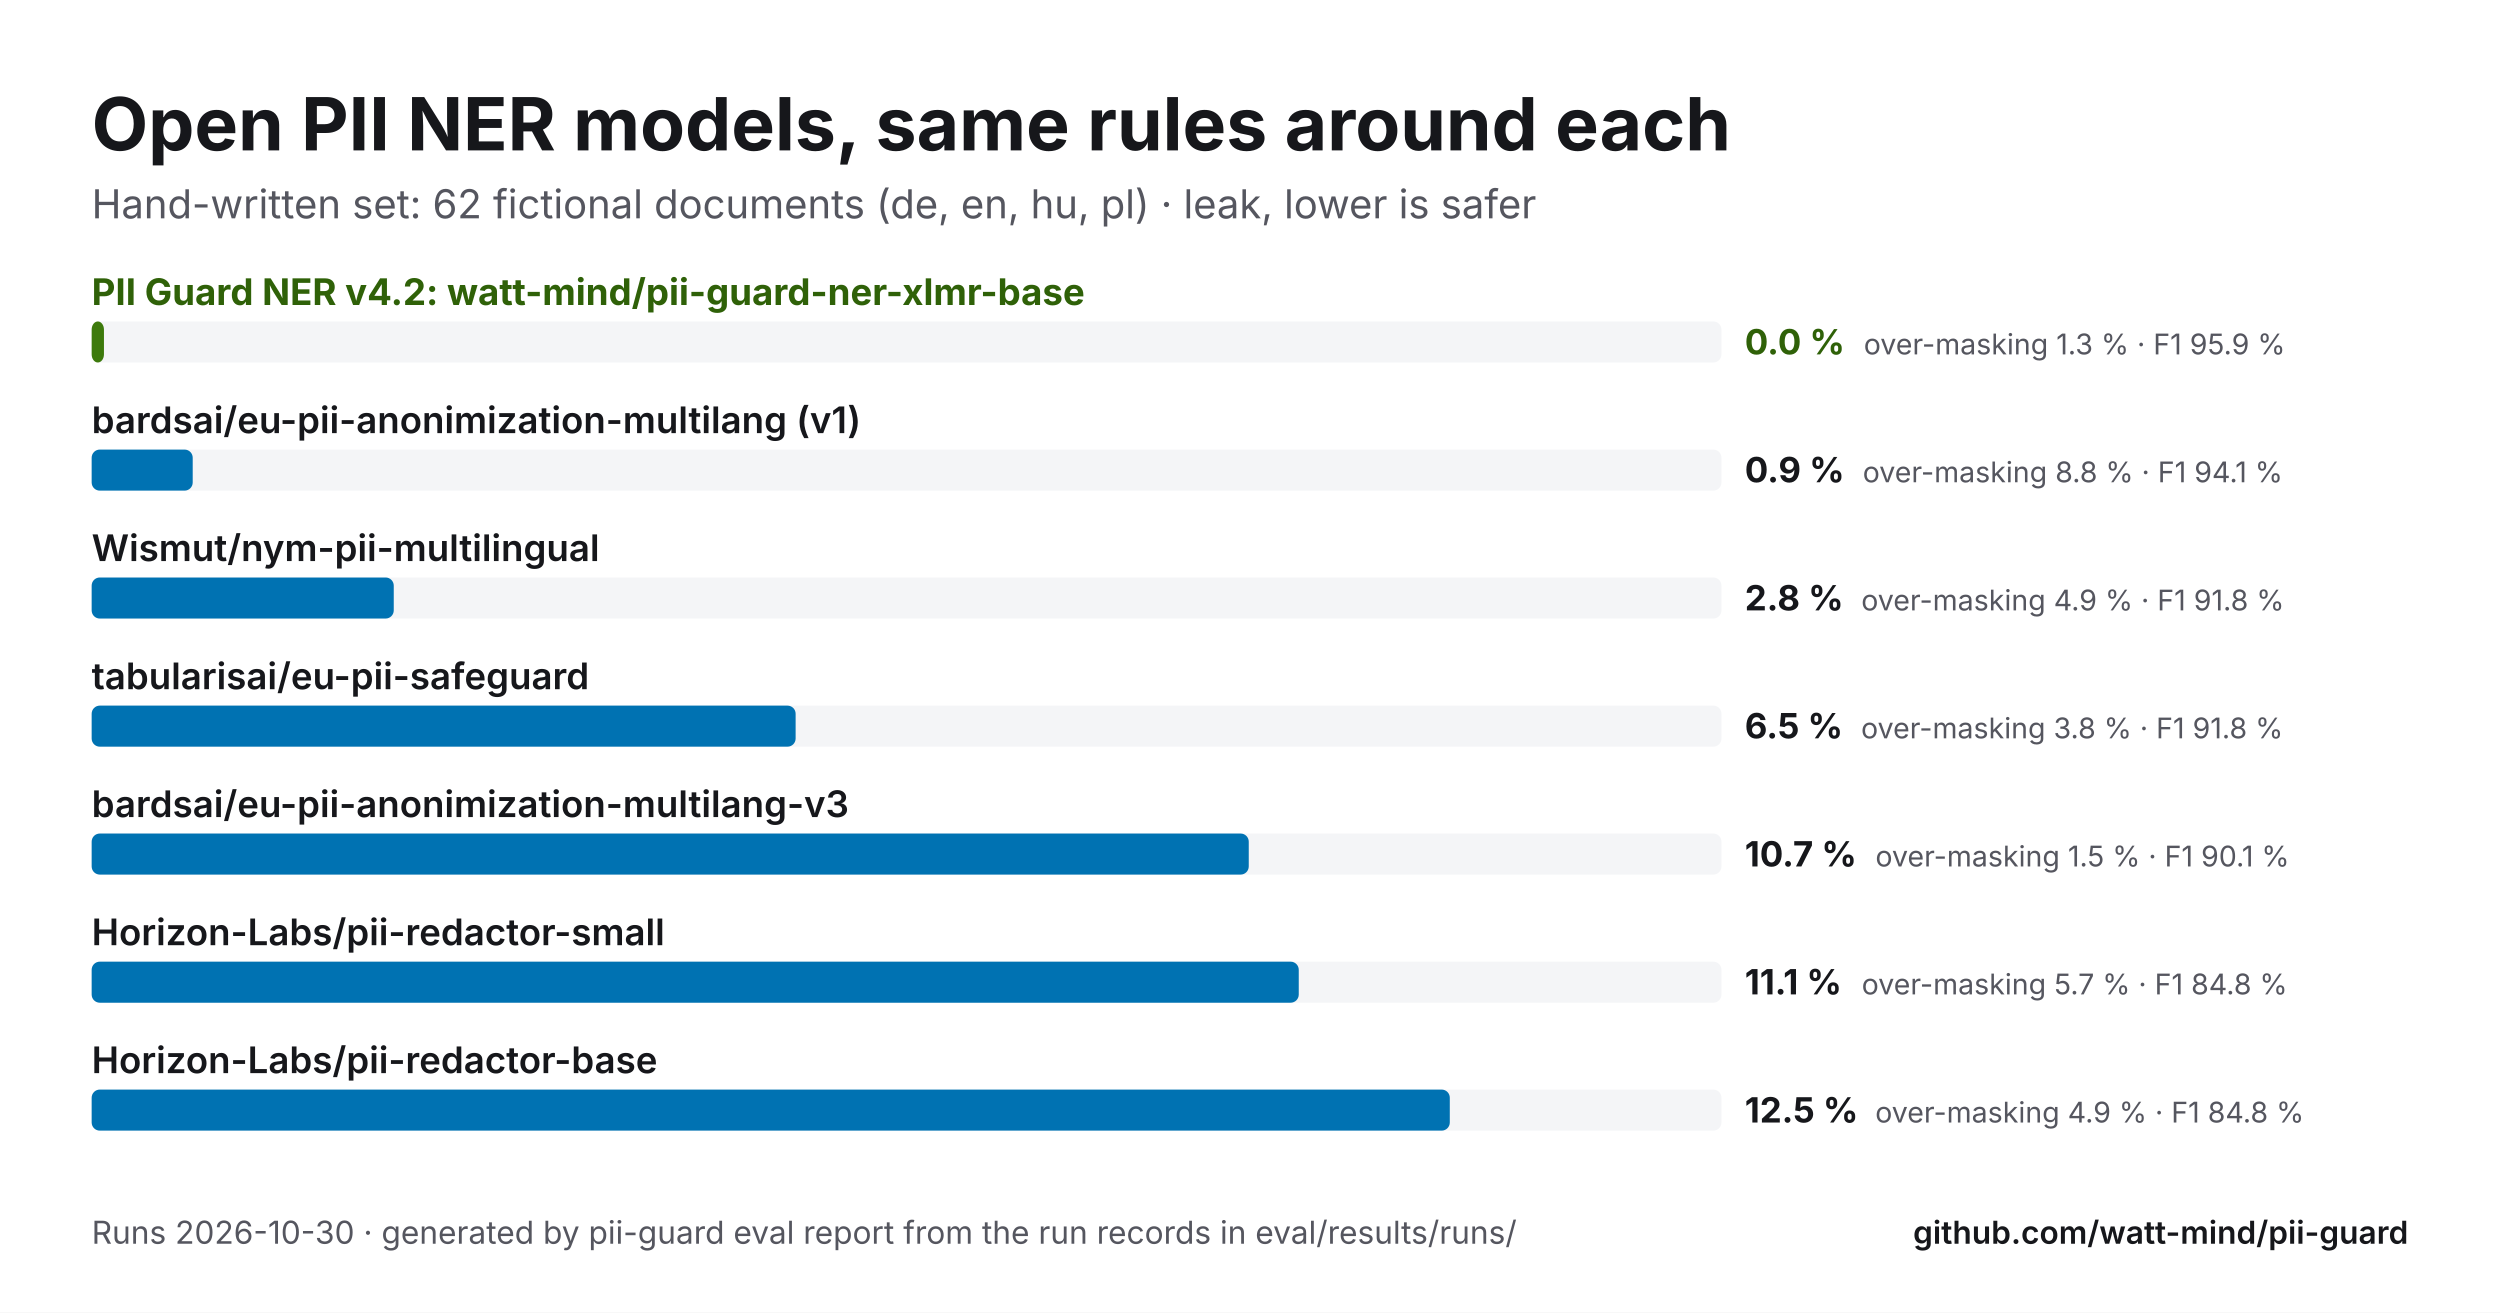
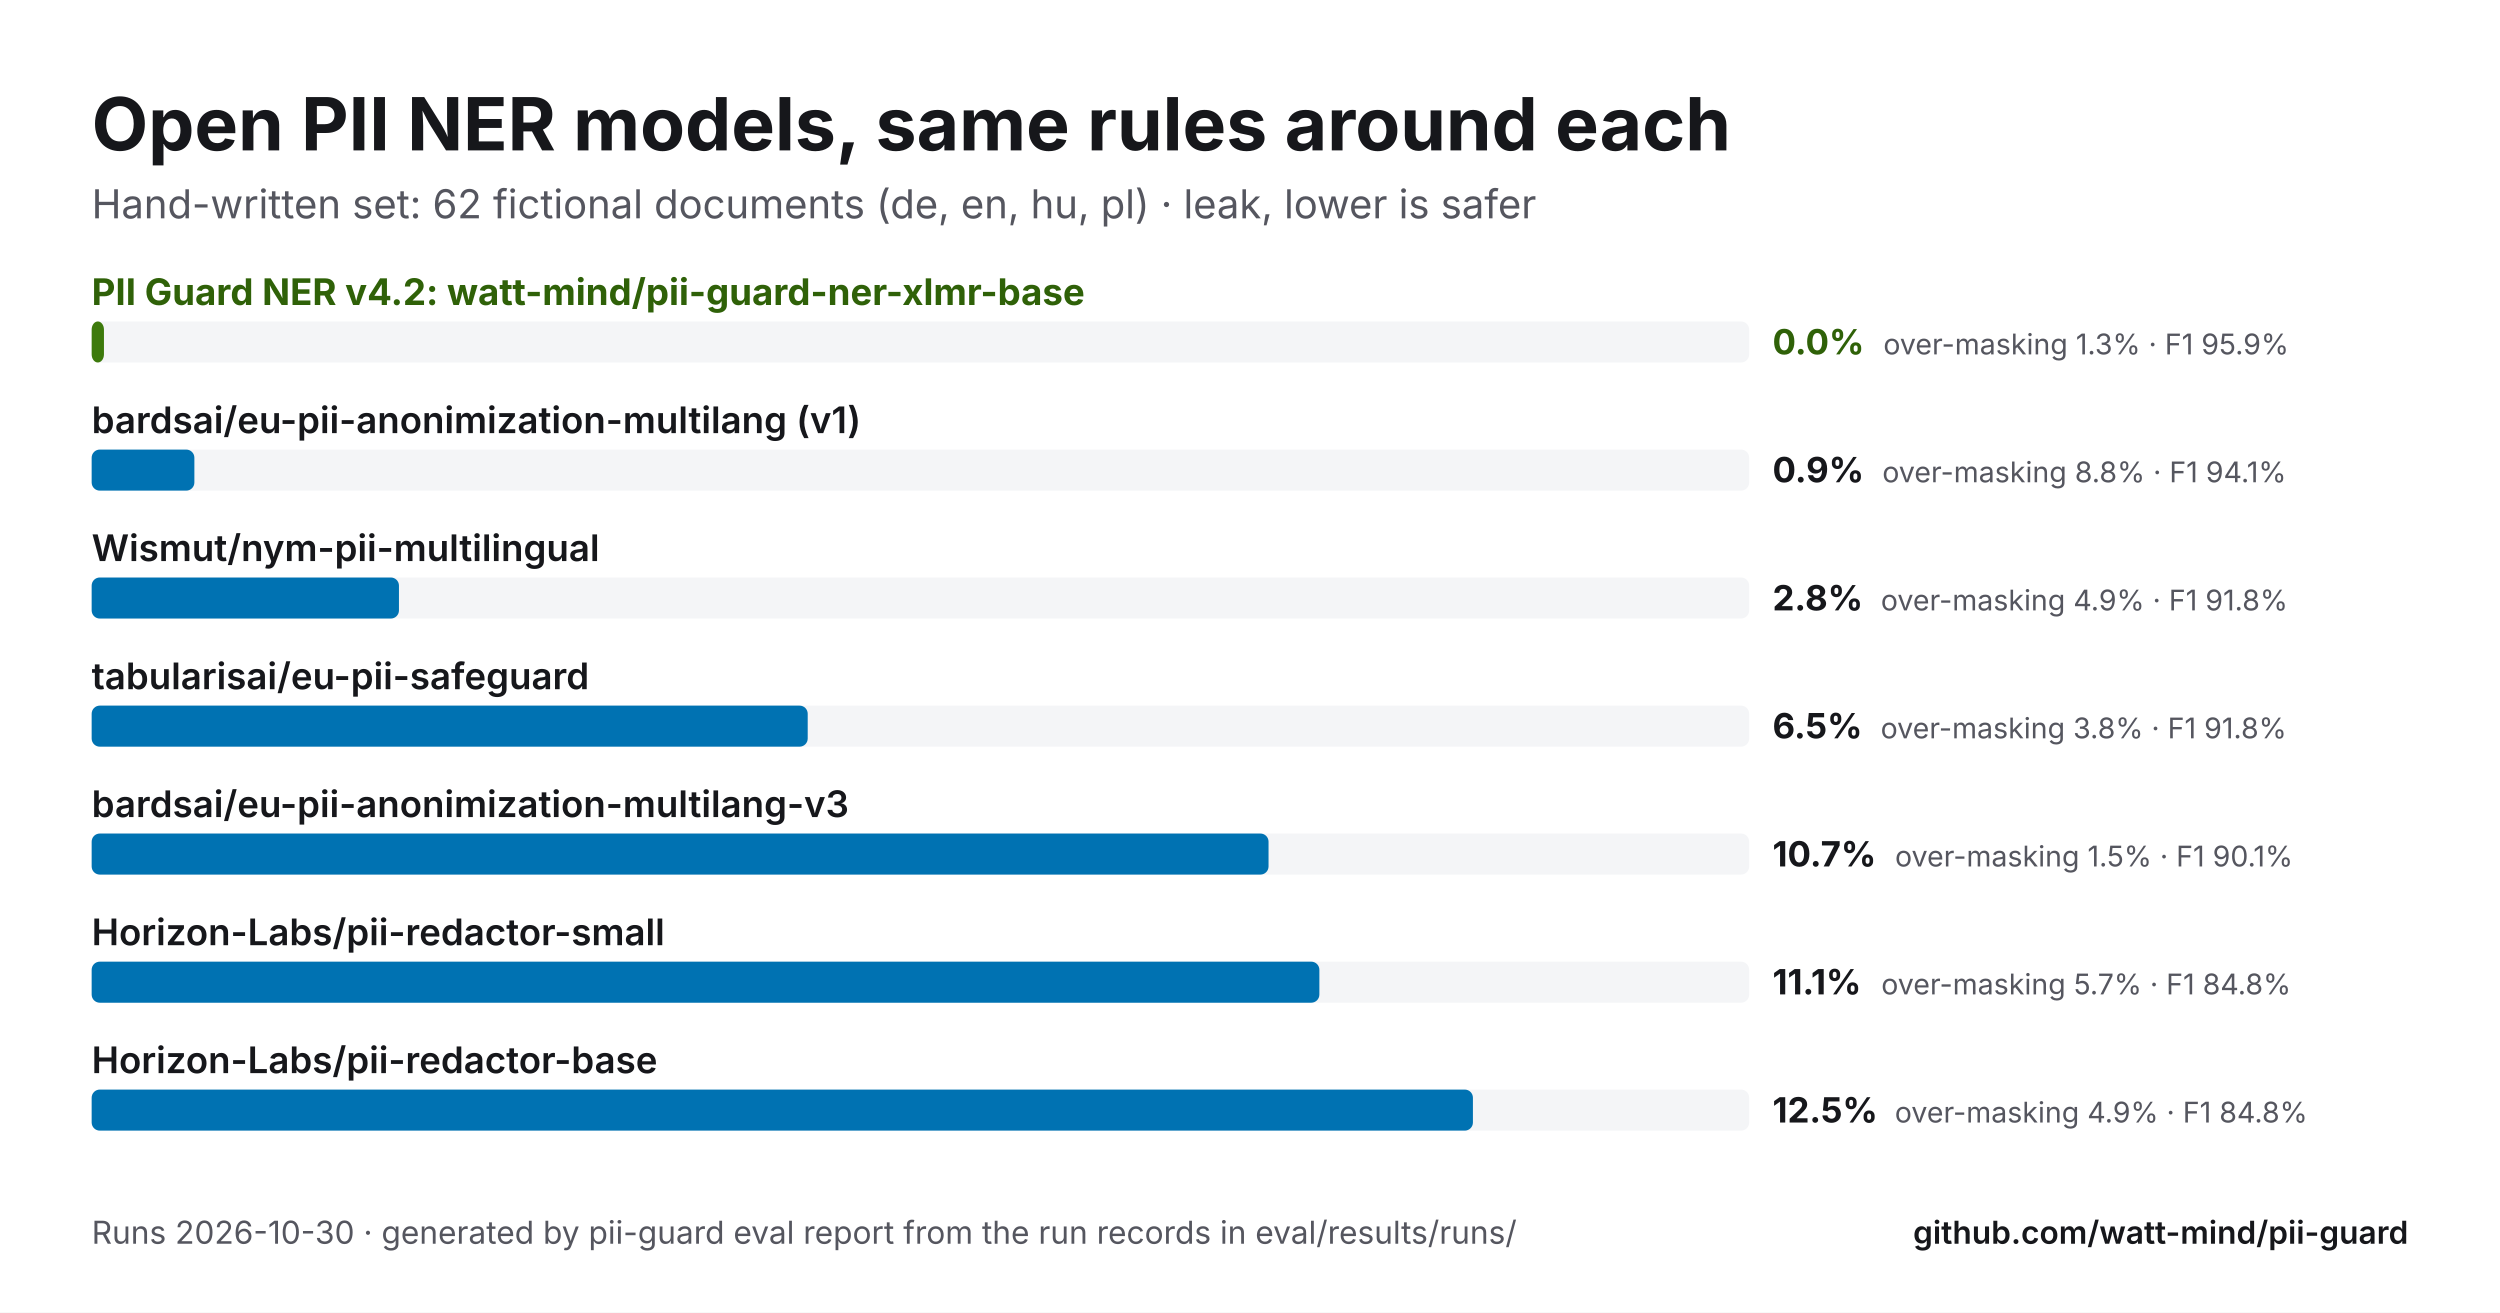
<svg xmlns="http://www.w3.org/2000/svg" viewBox="0 0 1200 630" width="1200" height="630" role="img" aria-labelledby="t d" font-family="Inter, 'Helvetica Neue', Helvetica, Arial, sans-serif">
  <rect x="0" y="0" width="1200" height="630" fill="#FFFFFF" />
  <text x="44" y="72.2" font-size="35.2" fill="#16171B" font-weight="700">Open PII NER models, same rules around each</text>
  <text x="44" y="104.8" font-size="19.2" fill="#55565F">Hand-written set: 62 fictional documents (de, en, hu, pl) · leak, lower is safer</text>
  <text x="44" y="597" font-size="15.2" fill="#55565F">Runs 2026-10-30 · generated by pii-guard eval report from the run records in eval/results/runs/</text>
  <text x="1156" y="597" font-size="15.2" fill="#16171B" text-anchor="end" font-weight="600">github.com/watt-mind/pii-guard</text>
  <text x="44" y="146.4" font-size="17.6" fill="#2F6108" font-weight="700">PII Guard NER v4.2: watt-mind/pii-guard-ner-xlmr-base</text>
-   <rect x="44" y="154.3" width="782.3" height="19.7" rx="3.9" fill="#F4F5F7" />
+   <rect x="44" y="154.3" width="795.6" height="19.7" rx="3.9" fill="#F4F5F7" />
  <rect x="44" y="154.3" width="5.9" height="19.7" rx="3.9" fill="#3D7A0C" />
-   <text x="837.5" y="170.1" font-size="16.7" fill="#2F6108" font-weight="700">0.0 %</text>
-   <text x="894.6" y="170.1" font-size="13.7" fill="#55565F">over-masking 1.3 % · F1 95.9 %</text>
+   <text x="850.8" y="170.1" font-size="16.7" fill="#2F6108" font-weight="700">0.0%</text>
+   <text x="904" y="170.1" font-size="13.7" fill="#55565F">over-masking 1.3% · F1 95.9%</text>
  <text x="44" y="207.9" font-size="17.6" fill="#16171B" font-weight="600">bardsai/eu-pii-anonimization-multilang (v1)</text>
-   <rect x="44" y="215.8" width="782.3" height="19.7" rx="3.9" fill="#F4F5F7" />
-   <rect x="44" y="215.8" width="48.5" height="19.7" rx="3.9" fill="#0072B2" />
-   <text x="837.5" y="231.5" font-size="16.7" fill="#16171B" font-weight="700">0.9 %</text>
-   <text x="894.1" y="231.5" font-size="13.7" fill="#55565F">over-masking 8.8 % · F1 94.1 %</text>
+   <rect x="44" y="215.8" width="795.6" height="19.7" rx="3.9" fill="#F4F5F7" />
+   <rect x="44" y="215.8" width="49.3" height="19.7" rx="3.9" fill="#0072B2" />
+   <text x="850.8" y="231.5" font-size="16.7" fill="#16171B" font-weight="700">0.9%</text>
+   <text x="903.5" y="231.5" font-size="13.7" fill="#55565F">over-masking 8.8% · F1 94.1%</text>
  <text x="44" y="269.3" font-size="17.6" fill="#16171B" font-weight="600">Wismut/nym-pii-multilingual</text>
-   <rect x="44" y="277.2" width="782.3" height="19.7" rx="3.9" fill="#F4F5F7" />
-   <rect x="44" y="277.2" width="145" height="19.7" rx="3.9" fill="#0072B2" />
-   <text x="837.5" y="293" font-size="16.7" fill="#16171B" font-weight="700">2.8 %</text>
-   <text x="893.4" y="293" font-size="13.7" fill="#55565F">over-masking 4.9 % · F1 91.8 %</text>
+   <rect x="44" y="277.2" width="795.6" height="19.7" rx="3.9" fill="#F4F5F7" />
+   <rect x="44" y="277.2" width="147.5" height="19.7" rx="3.9" fill="#0072B2" />
+   <text x="850.8" y="293" font-size="16.7" fill="#16171B" font-weight="700">2.8%</text>
+   <text x="902.8" y="293" font-size="13.7" fill="#55565F">over-masking 4.9% · F1 91.8%</text>
  <text x="44" y="330.8" font-size="17.6" fill="#16171B" font-weight="600">tabularisai/eu-pii-safeguard</text>
-   <rect x="44" y="338.7" width="782.3" height="19.7" rx="3.9" fill="#F4F5F7" />
-   <rect x="44" y="338.7" width="337.9" height="19.7" rx="3.9" fill="#0072B2" />
-   <text x="837.5" y="354.4" font-size="16.7" fill="#16171B" font-weight="700">6.5 %</text>
-   <text x="893.3" y="354.4" font-size="13.7" fill="#55565F">over-masking 3.8 % · F1 91.8 %</text>
+   <rect x="44" y="338.7" width="795.6" height="19.7" rx="3.9" fill="#F4F5F7" />
+   <rect x="44" y="338.7" width="343.7" height="19.7" rx="3.9" fill="#0072B2" />
+   <text x="850.8" y="354.4" font-size="16.7" fill="#16171B" font-weight="700">6.5%</text>
+   <text x="902.7" y="354.4" font-size="13.7" fill="#55565F">over-masking 3.8% · F1 91.8%</text>
  <text x="44" y="392.2" font-size="17.6" fill="#16171B" font-weight="600">bardsai/eu-pii-anonimization-multilang-v3</text>
-   <rect x="44" y="400.1" width="782.3" height="19.7" rx="3.9" fill="#F4F5F7" />
-   <rect x="44" y="400.1" width="555.4" height="19.7" rx="3.9" fill="#0072B2" />
-   <text x="837.5" y="415.9" font-size="16.7" fill="#16171B" font-weight="700">10.7 %</text>
-   <text x="900.2" y="415.9" font-size="13.7" fill="#55565F">over-masking 1.5 % · F1 90.1 %</text>
+   <rect x="44" y="400.1" width="795.6" height="19.7" rx="3.9" fill="#F4F5F7" />
+   <rect x="44" y="400.1" width="564.9" height="19.7" rx="3.9" fill="#0072B2" />
+   <text x="850.8" y="415.9" font-size="16.7" fill="#16171B" font-weight="700">10.7%</text>
+   <text x="909.6" y="415.9" font-size="13.7" fill="#55565F">over-masking 1.5% · F1 90.1%</text>
  <text x="44" y="453.7" font-size="17.6" fill="#16171B" font-weight="600">Horizon-Labs/pii-redactor-small</text>
-   <rect x="44" y="461.6" width="782.3" height="19.7" rx="3.9" fill="#F4F5F7" />
-   <rect x="44" y="461.6" width="579.4" height="19.7" rx="3.9" fill="#0072B2" />
-   <text x="837.5" y="477.3" font-size="16.7" fill="#16171B" font-weight="700">11.1 %</text>
-   <text x="893.6" y="477.3" font-size="13.7" fill="#55565F">over-masking 5.7 % · F1 84.8 %</text>
+   <rect x="44" y="461.6" width="795.6" height="19.7" rx="3.9" fill="#F4F5F7" />
+   <rect x="44" y="461.6" width="589.3" height="19.7" rx="3.9" fill="#0072B2" />
+   <text x="850.8" y="477.3" font-size="16.7" fill="#16171B" font-weight="700">11.1%</text>
+   <text x="903" y="477.3" font-size="13.7" fill="#55565F">over-masking 5.7% · F1 84.8%</text>
  <text x="44" y="515.1" font-size="17.6" fill="#16171B" font-weight="600">Horizon-Labs/pii-redactor-base</text>
-   <rect x="44" y="523" width="782.3" height="19.7" rx="3.9" fill="#F4F5F7" />
-   <rect x="44" y="523" width="651.9" height="19.7" rx="3.9" fill="#0072B2" />
-   <text x="837.5" y="538.8" font-size="16.7" fill="#16171B" font-weight="700">12.5 %</text>
-   <text x="900.1" y="538.8" font-size="13.7" fill="#55565F">over-masking 4.9 % · F1 84.8 %</text>
+   <rect x="44" y="523" width="795.6" height="19.7" rx="3.9" fill="#F4F5F7" />
+   <rect x="44" y="523" width="663" height="19.7" rx="3.9" fill="#0072B2" />
+   <text x="850.8" y="538.8" font-size="16.7" fill="#16171B" font-weight="700">12.5%</text>
+   <text x="909.5" y="538.8" font-size="13.7" fill="#55565F">over-masking 4.9% · F1 84.8%</text>
</svg>
